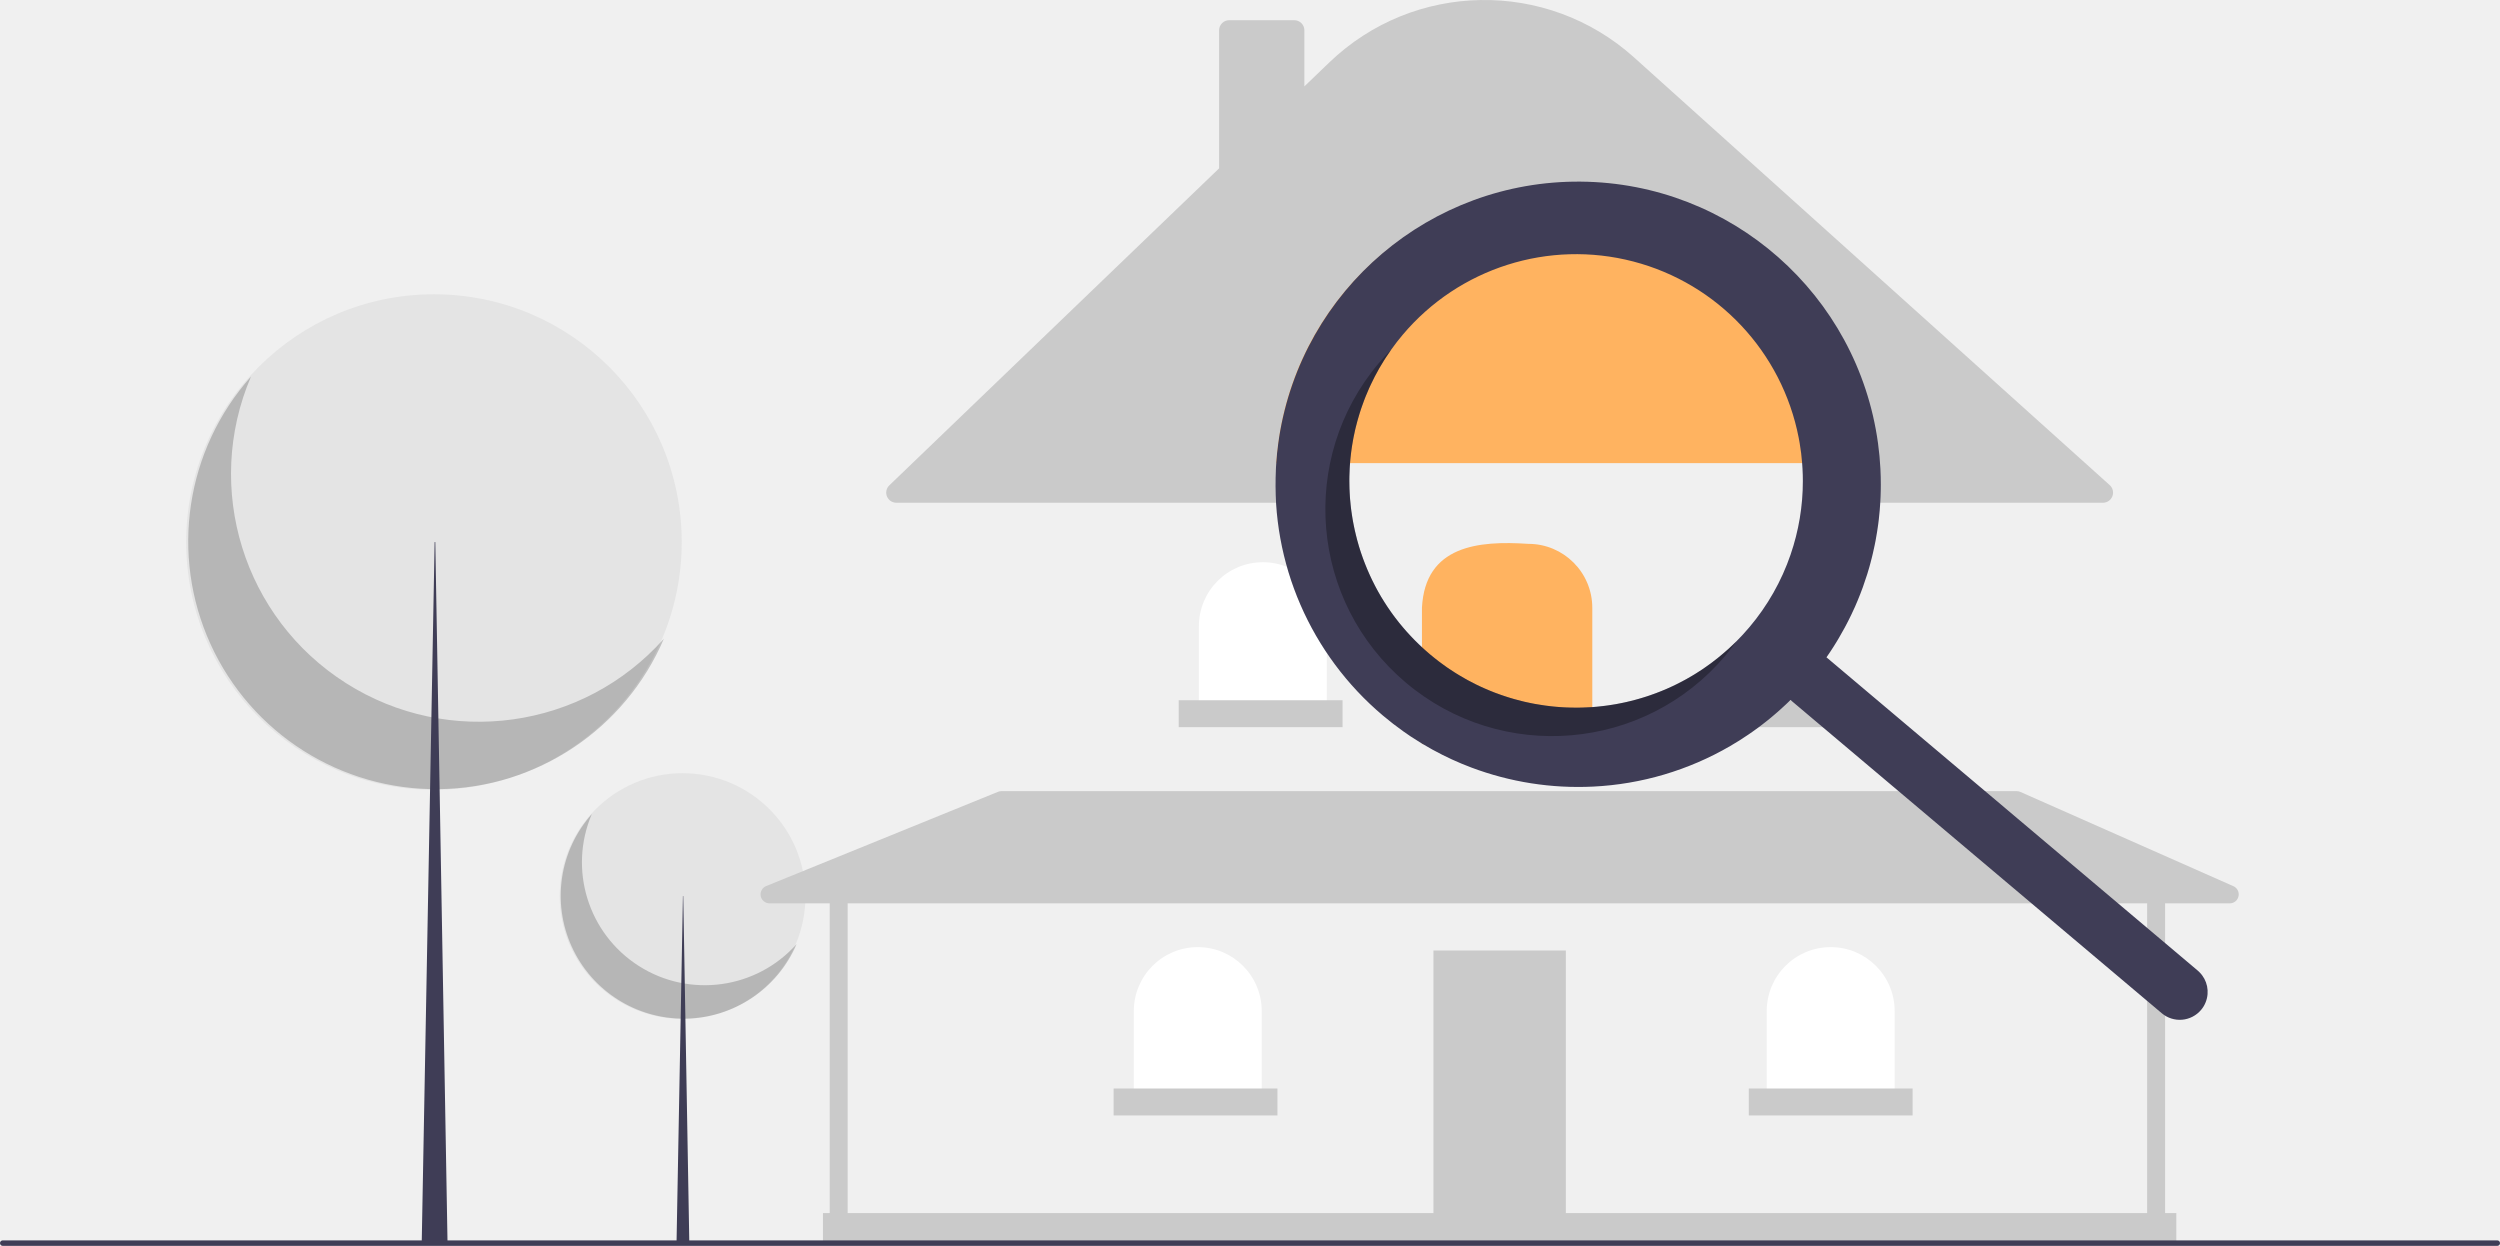
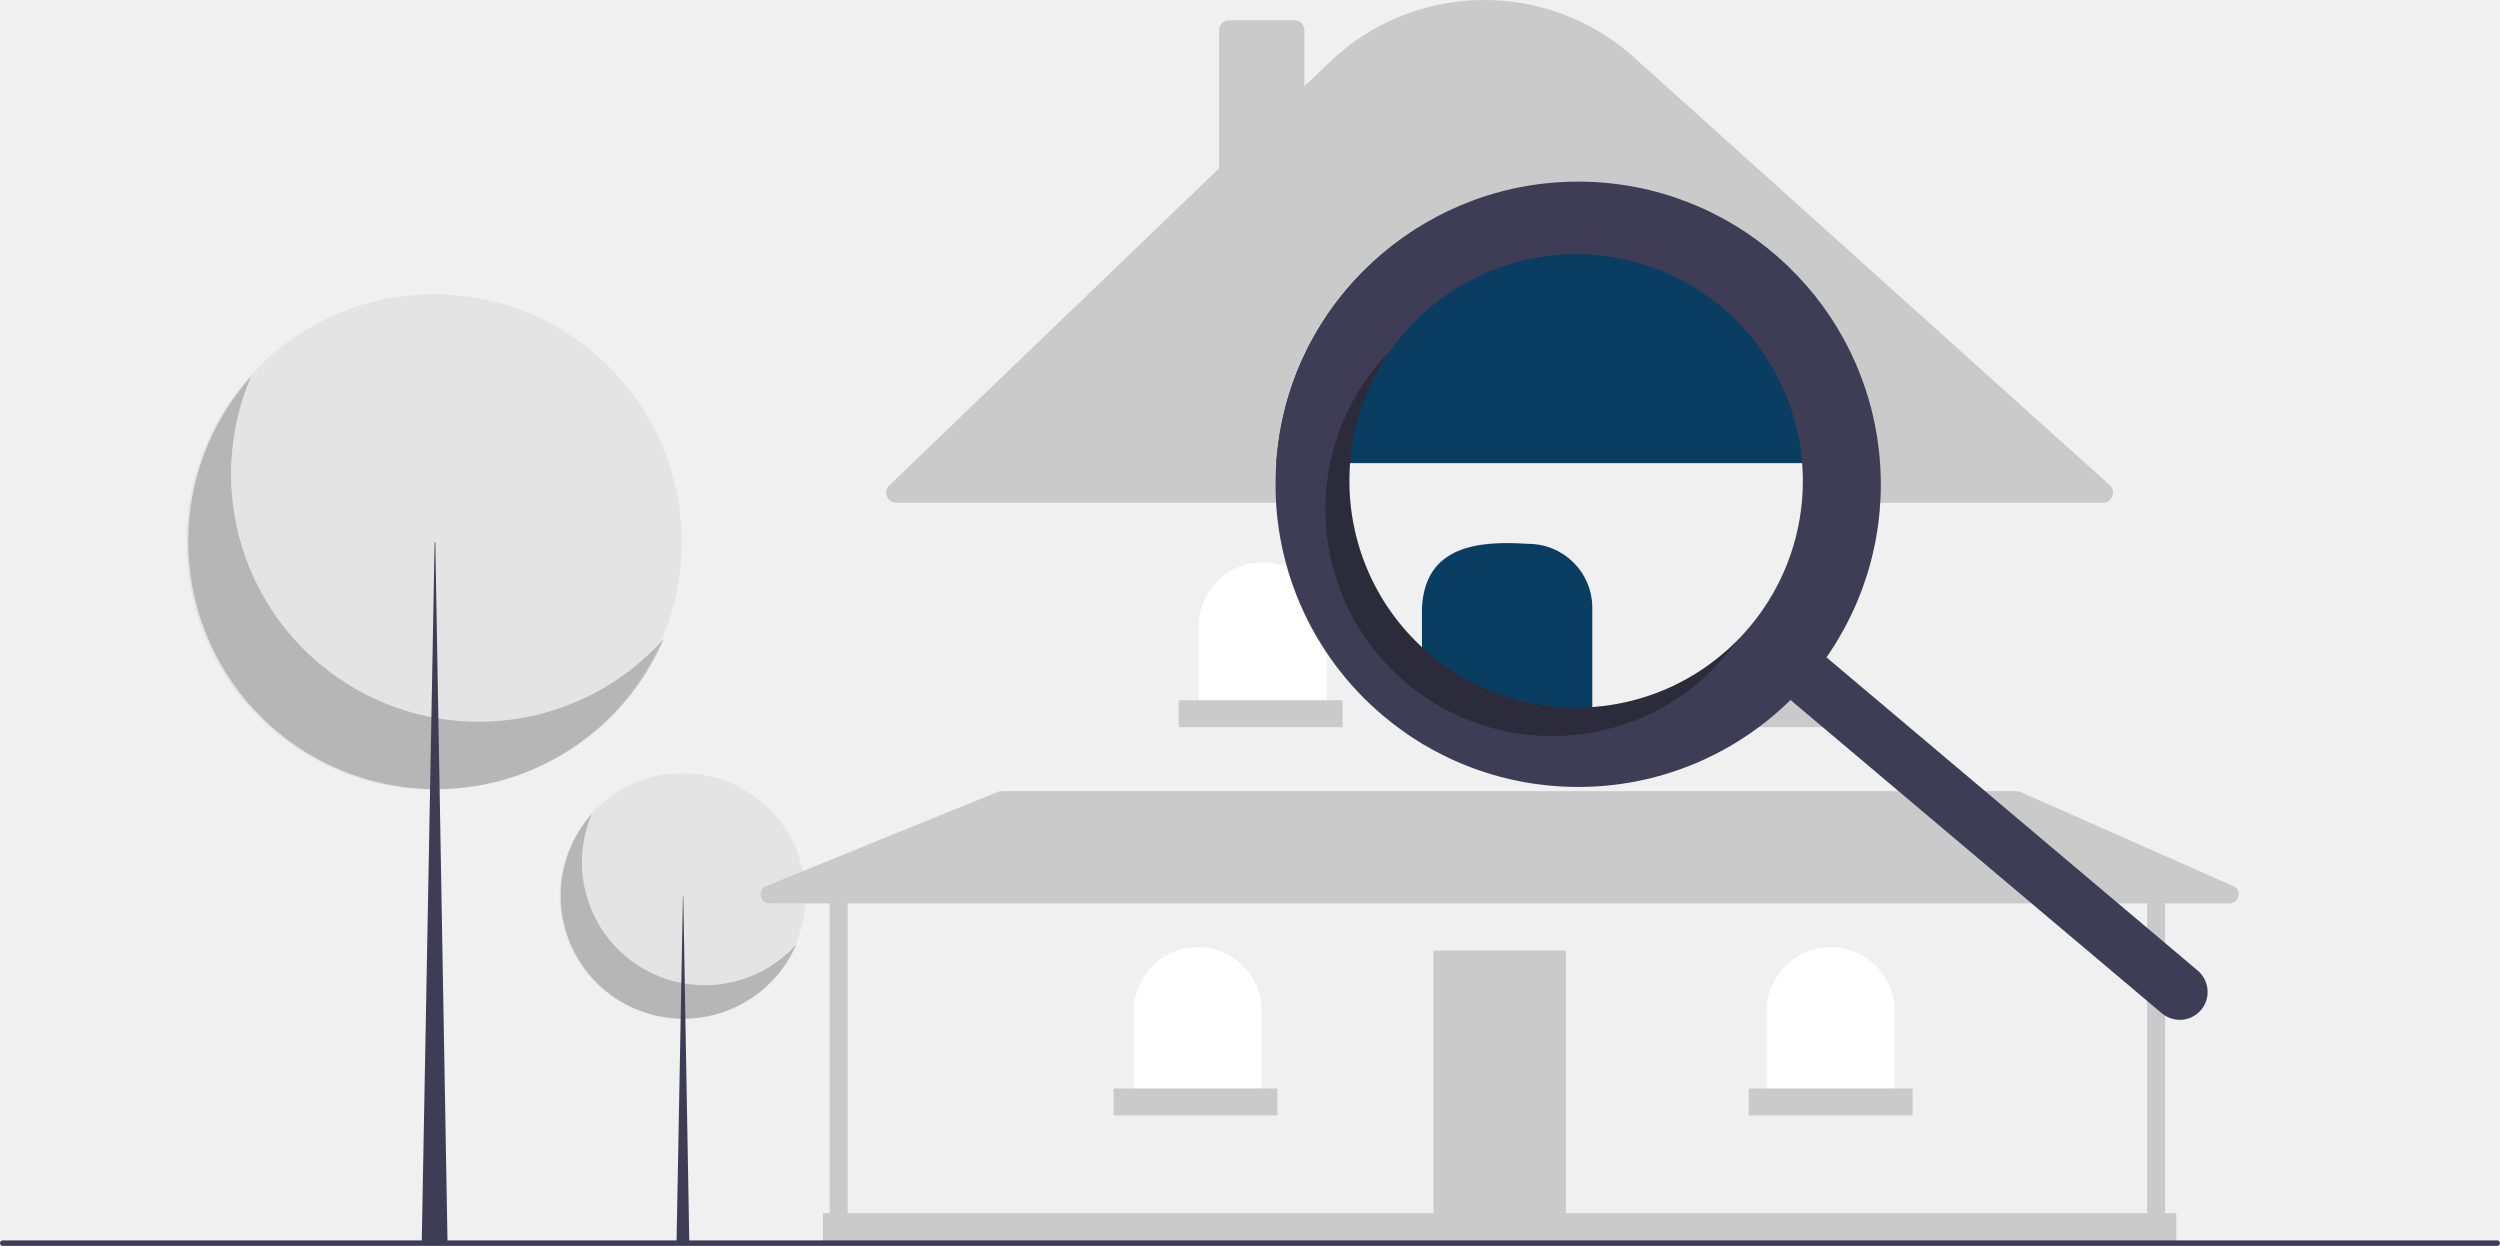
<svg xmlns="http://www.w3.org/2000/svg" data-name="Layer 1" width="909" height="453" viewBox="0 0 909 453">
  <circle cx="248.187" cy="325.819" r="44.682" fill="#e4e4e4" />
  <path d="M360.695,519.474a44.686,44.686,0,0,0,74.454,47.29A44.686,44.686,0,1,1,360.695,519.474Z" transform="translate(-145.5 -223.5)" opacity="0.2" style="isolation:isolate" />
  <polygon points="248.31 325.819 248.432 325.819 250.642 452.5 245.977 452.5 248.31 325.819" fill="#3f3d56" />
  <circle cx="157.782" cy="197.087" r="90.087" fill="#e4e4e4" />
  <path d="M236.764,360.416A90.094,90.094,0,0,0,386.876,455.762,90.095,90.095,0,1,1,236.764,360.416Z" transform="translate(-145.5 -223.5)" opacity="0.2" style="isolation:isolate" />
  <polygon points="158.029 197.087 158.277 197.087 162.732 452.5 153.327 452.5 158.029 197.087" fill="#3f3d56" />
  <rect x="338.809" y="320.3" width="412.922" height="122.408" fill="#f0f0f0" />
  <rect x="521.196" y="345.597" width="48.147" height="97.11" fill="#cacaca" />
  <rect x="362.882" y="175.859" width="364.775" height="112.615" fill="#f0f0f0" />
  <path d="M910.139,406.295H471.401a3.672,3.672,0,0,1-2.545-6.32l119.907-115.256V234.517a3.676,3.676,0,0,1,3.672-3.672h23.665a3.676,3.676,0,0,1,3.672,3.672v20.396l9.057-8.706a81.373,81.373,0,0,1,110.8-1.842L912.594,399.892a3.673,3.673,0,0,1-2.455,6.403Z" transform="translate(-145.5 -223.5)" fill="#cacaca" />
  <path d="M459.176,204.421h0a23.257,23.257,0,0,1,23.257,23.257v31.418a0,0,0,0,1,0,0H435.919a0,0,0,0,1,0,0v-31.418A23.257,23.257,0,0,1,459.176,204.421Z" fill="#fff" />
  <path d="M545.27,204.829h0a23.257,23.257,0,0,1,23.257,23.257v31.418a0,0,0,0,1,0,0H522.012a0,0,0,0,1,0,0v-31.418A23.257,23.257,0,0,1,545.27,204.829Z" fill="#fff" />
  <path d="M631.363,205.237h0a23.257,23.257,0,0,1,23.257,23.257v31.418a0,0,0,0,1,0,0H608.106a0,0,0,0,1,0,0v-31.418A23.257,23.257,0,0,1,631.363,205.237Z" fill="#fff" />
  <path d="M665.637,344.373h0a23.257,23.257,0,0,1,23.257,23.257v31.418a0,0,0,0,1,0,0H642.38a0,0,0,0,1,0,0v-31.418A23.257,23.257,0,0,1,665.637,344.373Z" fill="#fff" />
  <path d="M435.511,344.373h0a23.257,23.257,0,0,1,23.257,23.257v31.418a0,0,0,0,1,0,0H412.254a0,0,0,0,1,0,0v-31.418A23.257,23.257,0,0,1,435.511,344.373Z" fill="#fff" />
  <path d="M957.557,545.711,880.097,511.437a3.264,3.264,0,0,0-1.321-.279H509.618a3.263,3.263,0,0,0-1.229.24l-84.315,34.274a3.264,3.264,0,0,0,1.229,6.288H447.179v112.615h-2.448V676H936.809V664.575h-4.08v-112.615H956.236A3.264,3.264,0,0,0,957.557,545.711Zm-31.356,118.864H453.707v-112.615H926.2Z" transform="translate(-145.5 -223.5)" fill="#cacaca" />
  <rect x="428.575" y="254.608" width="59.572" height="9.793" fill="#cacaca" />
  <rect x="515.892" y="254.608" width="59.572" height="9.793" fill="#cacaca" />
  <rect x="603.209" y="254.608" width="59.572" height="9.793" fill="#cacaca" />
  <rect x="635.851" y="395.784" width="59.572" height="9.793" fill="#cacaca" />
  <rect x="404.909" y="395.784" width="59.572" height="9.793" fill="#cacaca" />
  <path d="M1053.5,676.5h-907a1,1,0,0,1,0-2h907a1,1,0,0,1,0,2Z" transform="translate(-145.5 -223.5)" fill="#3f3d56" />
  <path d="M825.366,397.68c0,.64-.01,1.29-.02,1.93-.01.77-.03,1.53-.06,2.3-.03.67-.06,1.33-.1,1.99-.12,2.21-.31,4.41-.57,6.62-.06.56-.13,1.11-.21,1.67-.06.43-.12.87-.19,1.31-.07.49-.14.98-.22,1.47q-.24,1.56-.54,3.12c-.1.52-.2,1.04-.31,1.56-.21,1.03-.44,2.07-.68,3.1-.02.08-.04.17-.06.25-.12.51-.24,1.01-.37,1.52-.04.15-.07.29-.12.44-.09.38-.19.76-.29,1.14-.14.53-.28,1.05-.43,1.58-.24.82-.48,1.63-.73,2.45a2.581,2.581,0,0,0-.08.26c-.48,1.55-.99,3.08-1.55,4.6-.29.8-.6,1.61-.91,2.41-.31.8-.63,1.6-.96,2.39-.32.77-.65,1.54-.98,2.3-.08.18-.16.36-.25.54-.35.79-.71,1.56-1.08,2.33-.01.01-.01.03-.02.04-.29.62-.6,1.24-.91,1.85a.075.075,0,0,1-.02.05c-.3.6-.61,1.2-.93,1.79l-.51.97-.06.11c-.64,1.19-1.3,2.37-2,3.54-.15.26-.3.52-.45.77-.15.26-.31.52-.47.77q-.15.27-.33.54c-.21.34-.42.69-.64,1.03-.04.07-.09.14-.13.21-.38.59-.76,1.17-1.14,1.76-.47.71-.95,1.41-1.44,2.11l-10.86,17.38-.47-.39-.13-.12h-.01l-.43-.36-1.18-1c-.36.35-.71.7-1.07,1.04-.14.14-.29.27-.43.41-.11.1-.21.2-.32.3a104.718,104.718,0,0,1-69.98,29.75h-.03a114.298,114.298,0,0,1-57.03-13.46c-.39-.2-.77-.4-1.15-.63-2.28-1.24-4.51-2.55-6.7-3.95-.01-.01-.02-.01-.03-.02q-3.81-2.7-7.44-5.76a109.927,109.927,0,0,1-38.93-89.79c.03-.67.07-1.33.12-2q.24-3.63.74-7.23c.09-.67.19-1.34.29-2h213.78q.63,4.59.87,9.23C825.316,393.83,825.366,395.75,825.366,397.68Z" transform="translate(-145.5 -223.5)" fill="#f0f0f0" />
-   <path d="M824.346,382.67a108.092,108.092,0,0,0-213.78,0c-.1.66-.2,1.33-.29,2q-.495,3.6-.74,7.23H825.217Q824.976,387.265,824.346,382.67Z" transform="translate(-145.5 -223.5)" fill="#ffb360" />
-   <path d="M724.459,494.047H662.521V444.5c1.143-22.643,20.496-24.471,38.68-23.256a23.256,23.256,0,0,1,23.257,23.256Z" transform="translate(-145.5 -223.5)" fill="#ffb360" />
+   <path d="M824.346,382.67a108.092,108.092,0,0,0-213.78,0c-.1.66-.2,1.33-.29,2q-.495,3.6-.74,7.23H825.217Q824.976,387.265,824.346,382.67Z" transform="translate(-145.5 -223.5)" fill="#0a3d62" />
+   <path d="M724.459,494.047H662.521V444.5c1.143-22.643,20.496-24.471,38.68-23.256a23.256,23.256,0,0,1,23.257,23.256Z" transform="translate(-145.5 -223.5)" fill="#0a3d62" />
  <path d="M662.516,458.82V458.83c0,.01.01.01.02.01ZM637.606,382.67c-.04.25-.09.5-.13.75.04-.25.09-.5.14-.75Zm-1.24,9.23c-.03.38-.06.76-.08,1.14q.03-.57.09-1.14a1.475,1.475,0,0,1,.01-.21C636.376,391.76,636.376,391.83,636.366,391.9Zm26.15,66.93c0,.01.01.01.02.01l-.02-.02Zm-24.91-76.16c-.04.25-.09.5-.13.75.04-.25.09-.5.14-.75Zm-1.32,10.37q.03-.57.09-1.14a1.475,1.475,0,0,1,.01-.21c-.01.07-.01.14-.02.21C636.336,392.28,636.306,392.66,636.286,393.04ZM945.226,577a6.772,6.772,0,0,0-.62-.58l-.01-.01-49.52-41.79-1.28-1.08-4.87-4.11-1.22-1.03L880.766,522.54l-1.9-1.6L874.937,517.62l-2.01-1.7-18.96-15.99L843.096,490.76l-1.46-1.23-32.03-27.03c.49-.7.97-1.4,1.44-2.11.38-.59.76-1.17,1.14-1.76.04-.07.09-.14.13-.21.22-.34.43-.69.64-1.03q.18-.27.33-.54c.16-.25.32-.51.47-.77.15-.25.3-.51.45-.77.7-1.17,1.36-2.35,2-3.54l.06-.11.51-.97c.32-.59.63-1.19.93-1.79a.075.075,0,0,0,.02-.05c.31-.61.62-1.23.91-1.85.01-.01.01-.03.02-.04.37-.77.73-1.54,1.08-2.33.09-.18.17-.36.25-.54.33-.76.66-1.53.98-2.3.33-.79.65-1.59.96-2.39.31-.8.62-1.61.91-2.41q.825-2.295,1.55-4.6a2.581,2.581,0,0,1,.08-.26c.25-.82.49-1.63.73-2.45.15-.53.29-1.05.43-1.58.1-.38.2-.76.29-1.14.05-.15.08-.29.12-.44.13-.51.25-1.01.37-1.52.02-.08.04-.17.06-.25.24-1.03.47-2.07.68-3.1.11-.52.21-1.04.31-1.56.19-1.04.38-2.08.54-3.12.08-.49.15-.98.22-1.47.07-.44.13-.88.19-1.31.08-.56.15-1.11.21-1.67.26-2.21.45-4.41.57-6.62.04-.66.07-1.32.1-1.99.03-.77.05-1.53.06-2.3.01-.64.02-1.29.02-1.93,0-1.93-.05-3.85-.15-5.78q-.24-4.635-.87-9.23a110.052,110.052,0,0,0-217.78-2c-.1.66-.2,1.33-.29,2q-.495,3.6-.74,7.23c-.05.67-.09,1.33-.12,2a109.927,109.927,0,0,0,38.93,89.79q3.63,3.06,7.44,5.76c.01.01.02.01.03.02.85.6,1.7,1.19,2.56,1.77,1.37.9,2.75,1.78,4.14,2.62.11.06.22.13.33.19,1.2.72,2.41,1.41,3.62,2.08h.01a108.153,108.153,0,0,0,13.99,6.44,110.384,110.384,0,0,0,44.23,6.94h.03a109.761,109.761,0,0,0,49.91-14.77c2.21-1.28,4.39-2.65,6.52-4.11.53-.36,1.07-.73,1.59-1.1.64-.45,1.28-.92,1.92-1.39.01,0,.01-.01.02-.01a1.43,1.43,0,0,1,.15-.11c.43-.33.87-.66,1.29-.98.11-.08.22-.16.33-.25a.481.481,0,0,0,.08-.07c.25-.18.49-.38.74-.57.25-.19.49-.39.74-.59a.939.939,0,0,0,.12-.09c.28-.23.56-.45.84-.68.29-.23.57-.47.84-.7.28-.23.55-.46.83-.7.24-.2.49-.41.73-.63.08-.06.15-.13.23-.2a.713.713,0,0,1,.1-.08c.33-.28.65-.57.97-.86.08-.07.15-.14.23-.21.49-.44.98-.88,1.46-1.34.11-.1.23-.21.34-.31.11-.1.21-.2.32-.3.14-.14.29-.27.43-.41.36-.34.71-.69,1.07-1.04l1.18,1,.43.36h.01l.13.12.47.39,6.98,5.9.15.13.12.09.79.67,1.58,1.34,1.58,1.33.23.19,7.35,6.2,1.02.86,7.09,5.98,36.7,30.97,1.28,1.08,50.23,42.38,12.88,10.87,4.79,4.04a10.133,10.133,0,0,0,14.29-1.2,9.842,9.842,0,0,0,1.69-2.84A10.091,10.091,0,0,0,945.226,577ZM655.556,345.19a82.447,82.447,0,0,1,143.95,37.48c.13.67.25,1.33.36,2,.41,2.39.71,4.81.89,7.23.05.67.1,1.33.13,2,.09,1.5.13,3.01.13,4.51a82.078,82.078,0,0,1-4.46,26.74v.01a82.007,82.007,0,0,1-14.97,26.38c-.14.16-.28.33-.43.49-1.32,1.56-2.71,3.06-4.14,4.49-.01.01-.02.03-.03.04-.49.49-.99.99-1.49,1.45-1.02.99-2.06,1.93-3.12,2.83q-2.385,2.085-4.89,3.91c-.56.41-1.12.81-1.69,1.21-.56.4-1.13.78-1.7,1.16-1.14.76-2.3,1.49-3.47,2.18-.58.35-1.18.69-1.77,1.02-.59.34-1.19.66-1.79.97-.6.32-1.2.63-1.81.93-1.21.61-2.43,1.18-3.67,1.71q-.93.42-1.86.78c-.39.16-.77.32-1.16.46a3.761,3.761,0,0,1-.47.18q-.315.135-.63.24a1.816,1.816,0,0,1-.21.08c-.43.17-.85.32-1.29.47-.63.23-1.26.44-1.9.64-.64.21-1.27.41-1.91.59-.64.2-1.29.38-1.93.55-.65.18-1.29.35-1.94.5-.69.18-1.38.34-2.08.49-.61.14-1.21.26-1.82.37-.57.12-1.15.22-1.72.32-.8.14-1.6.27-2.41.38-.44.07-.87.13-1.31.17-.19.03-.37.05-.55.07-.56.08-1.12.14-1.67.19-.15.01-.29.03-.43.04-.61.06-1.23.11-1.84.16-1.31.09-2.61.15-3.92.18-.66.01-1.33.02-1.99.02s-1.32-.01-1.98-.03c0,0,0,.01-.01,0-.01.01-.01.01-.02,0a.014.014,0,0,1-.02,0,.17.17,0,0,1-.1,0c-.47,0-.94-.02-1.4-.05-.34-.01-.69-.02-1.04-.05q-.705-.03-1.41-.09c-.15,0-.3-.02-.45-.03a1.486,1.486,0,0,1-.21-.02c-.48-.04-.97-.08-1.45-.13-.24-.02-.49-.04-.73-.07-.73-.08-1.46-.17-2.18-.27-.82-.1-1.64-.22-2.45-.37-.38-.05-.75-.12-1.12-.19q-.735-.12-1.47-.27c-.51-.1-1.02-.2-1.53-.32-.41-.09-.83-.18-1.24-.28-.2-.04-.4-.09-.59-.14-1.05-.25-2.09-.52-3.12-.82-.65-.18-1.3-.37-1.94-.57-.88-.27-1.75-.56-2.62-.87-.34-.11-.67-.23-1.01-.36-.34-.11-.67-.24-1.01-.37-.31-.11-.62-.23-.92-.35-.5-.19-.99-.39-1.48-.59-1.01-.41-2-.84-2.99-1.3-.56-.27-1.12-.53-1.67-.8q-3.255-1.575-6.41-3.5c-.52-.31-1.04-.64-1.56-.97-.65-.4-1.28-.82-1.91-1.24-.35-.24-.69-.47-1.03-.71-.63-.44-1.25-.89-1.86-1.34-.32-.23-.64-.47-.95-.71-1.11-.84-2.2-1.72-3.27-2.62-.51-.43-1.02-.87-1.52-1.32-.21-.18-.42-.37-.63-.56-.24-.22-.48-.43-.71-.66l-.02-.02c-.35-.31-.7-.64-1.04-.97-.53-.5-1.05-1.01-1.55-1.53-.52-.51-1.02-1.04-1.51-1.56-.5-.52-.98-1.05-1.45-1.59q-.72-.795-1.41-1.62c-.45-.52-.89-1.06-1.31-1.59q-1.53-1.89-2.92-3.85c-.43-.6-.84-1.2-1.24-1.81-.43-.62-.84-1.25-1.23-1.88-.41-.63-.8-1.27-1.18-1.92a.209.209,0,0,0-.04-.06c-.75-1.27-1.47-2.55-2.14-3.85q-1.035-1.98-1.95-4c-.31-.67-.61-1.35-.89-2.03-.58-1.37-1.12-2.74-1.62-4.13-.25-.67-.48-1.34-.71-2.02a.495.495,0,0,0-.04-.13c-.46-1.38-.88-2.77-1.25-4.17-.01-.02-.01-.04-.02-.06-.19-.69-.37-1.38-.53-2.08-.16-.61-.3-1.22-.43-1.84-.15-.69-.3-1.38-.43-2.08-.07-.36-.14-.72-.2-1.08-.06-.3-.11-.61-.16-.91-.05-.3-.1-.61-.15-.92q-.15-.915-.27-1.83c-.1-.72-.18-1.44-.26-2.17-.09-.87-.17-1.74-.24-2.62-.05-.59-.08-1.19-.11-1.79-.03-.55-.06-1.1-.07-1.65a.139.139,0,0,1,0-.09.014.014,0,0,1,0-.02c-.01-.01-.01-.01,0-.02a.014.014,0,0,1,0-.02c-.01-.22-.02-.44-.02-.66q-.03-.975-.03-1.95c0-.59.01-1.17.02-1.76q.03-1.23.09-2.46c0-.18.02-.35.03-.53.01-.18.02-.35.03-.53q.03-.57.09-1.14a1.475,1.475,0,0,1,.01-.21c.03-.43.07-.86.11-1.29.08-.86.18-1.73.29-2.59.06-.43.11-.86.18-1.29.04-.3.09-.61.14-.92q.06-.465.15-.93c.07-.41.14-.83.22-1.25.04-.25.09-.5.14-.75q.285-1.5.63-3c.23-1.01.49-2.01.77-3.01.27-1.01.57-2.02.89-3.03.15-.51.31-1.01.49-1.51.33-1.01.68-2.01,1.07-3,.18-.49.37-.99.58-1.48.4-.99.82-1.98,1.25-2.95.22-.49.44-.98.68-1.47.45-.97.92-1.94,1.43-2.89.49-.97,1.02-1.92,1.56-2.86s1.1-1.88,1.69-2.81c.27-.46.57-.93.88-1.38.6-.92,1.23-1.84,1.87-2.74C652.697,348.72,654.086,346.93,655.556,345.19ZM636.366,391.9c-.03.38-.06.76-.08,1.14q.03-.57.09-1.14a1.475,1.475,0,0,1,.01-.21C636.376,391.76,636.376,391.83,636.366,391.9Zm1.24-9.23c-.04.25-.09.5-.13.75.04-.25.09-.5.14-.75Zm24.91,76.15V458.83c0,.01.01.01.02.01Z" transform="translate(-145.5 -223.5)" fill="#3f3d56" />
  <path d="M665.398,461.379a82.455,82.455,0,0,1-13.991-110.84q-2.365,2.381-4.572,4.988A82.45,82.45,0,1,0,772.864,461.87q2.202-2.61,4.148-5.346A82.455,82.455,0,0,1,665.398,461.379Z" transform="translate(-145.5 -223.5)" opacity="0.3" style="isolation:isolate" />
</svg>
